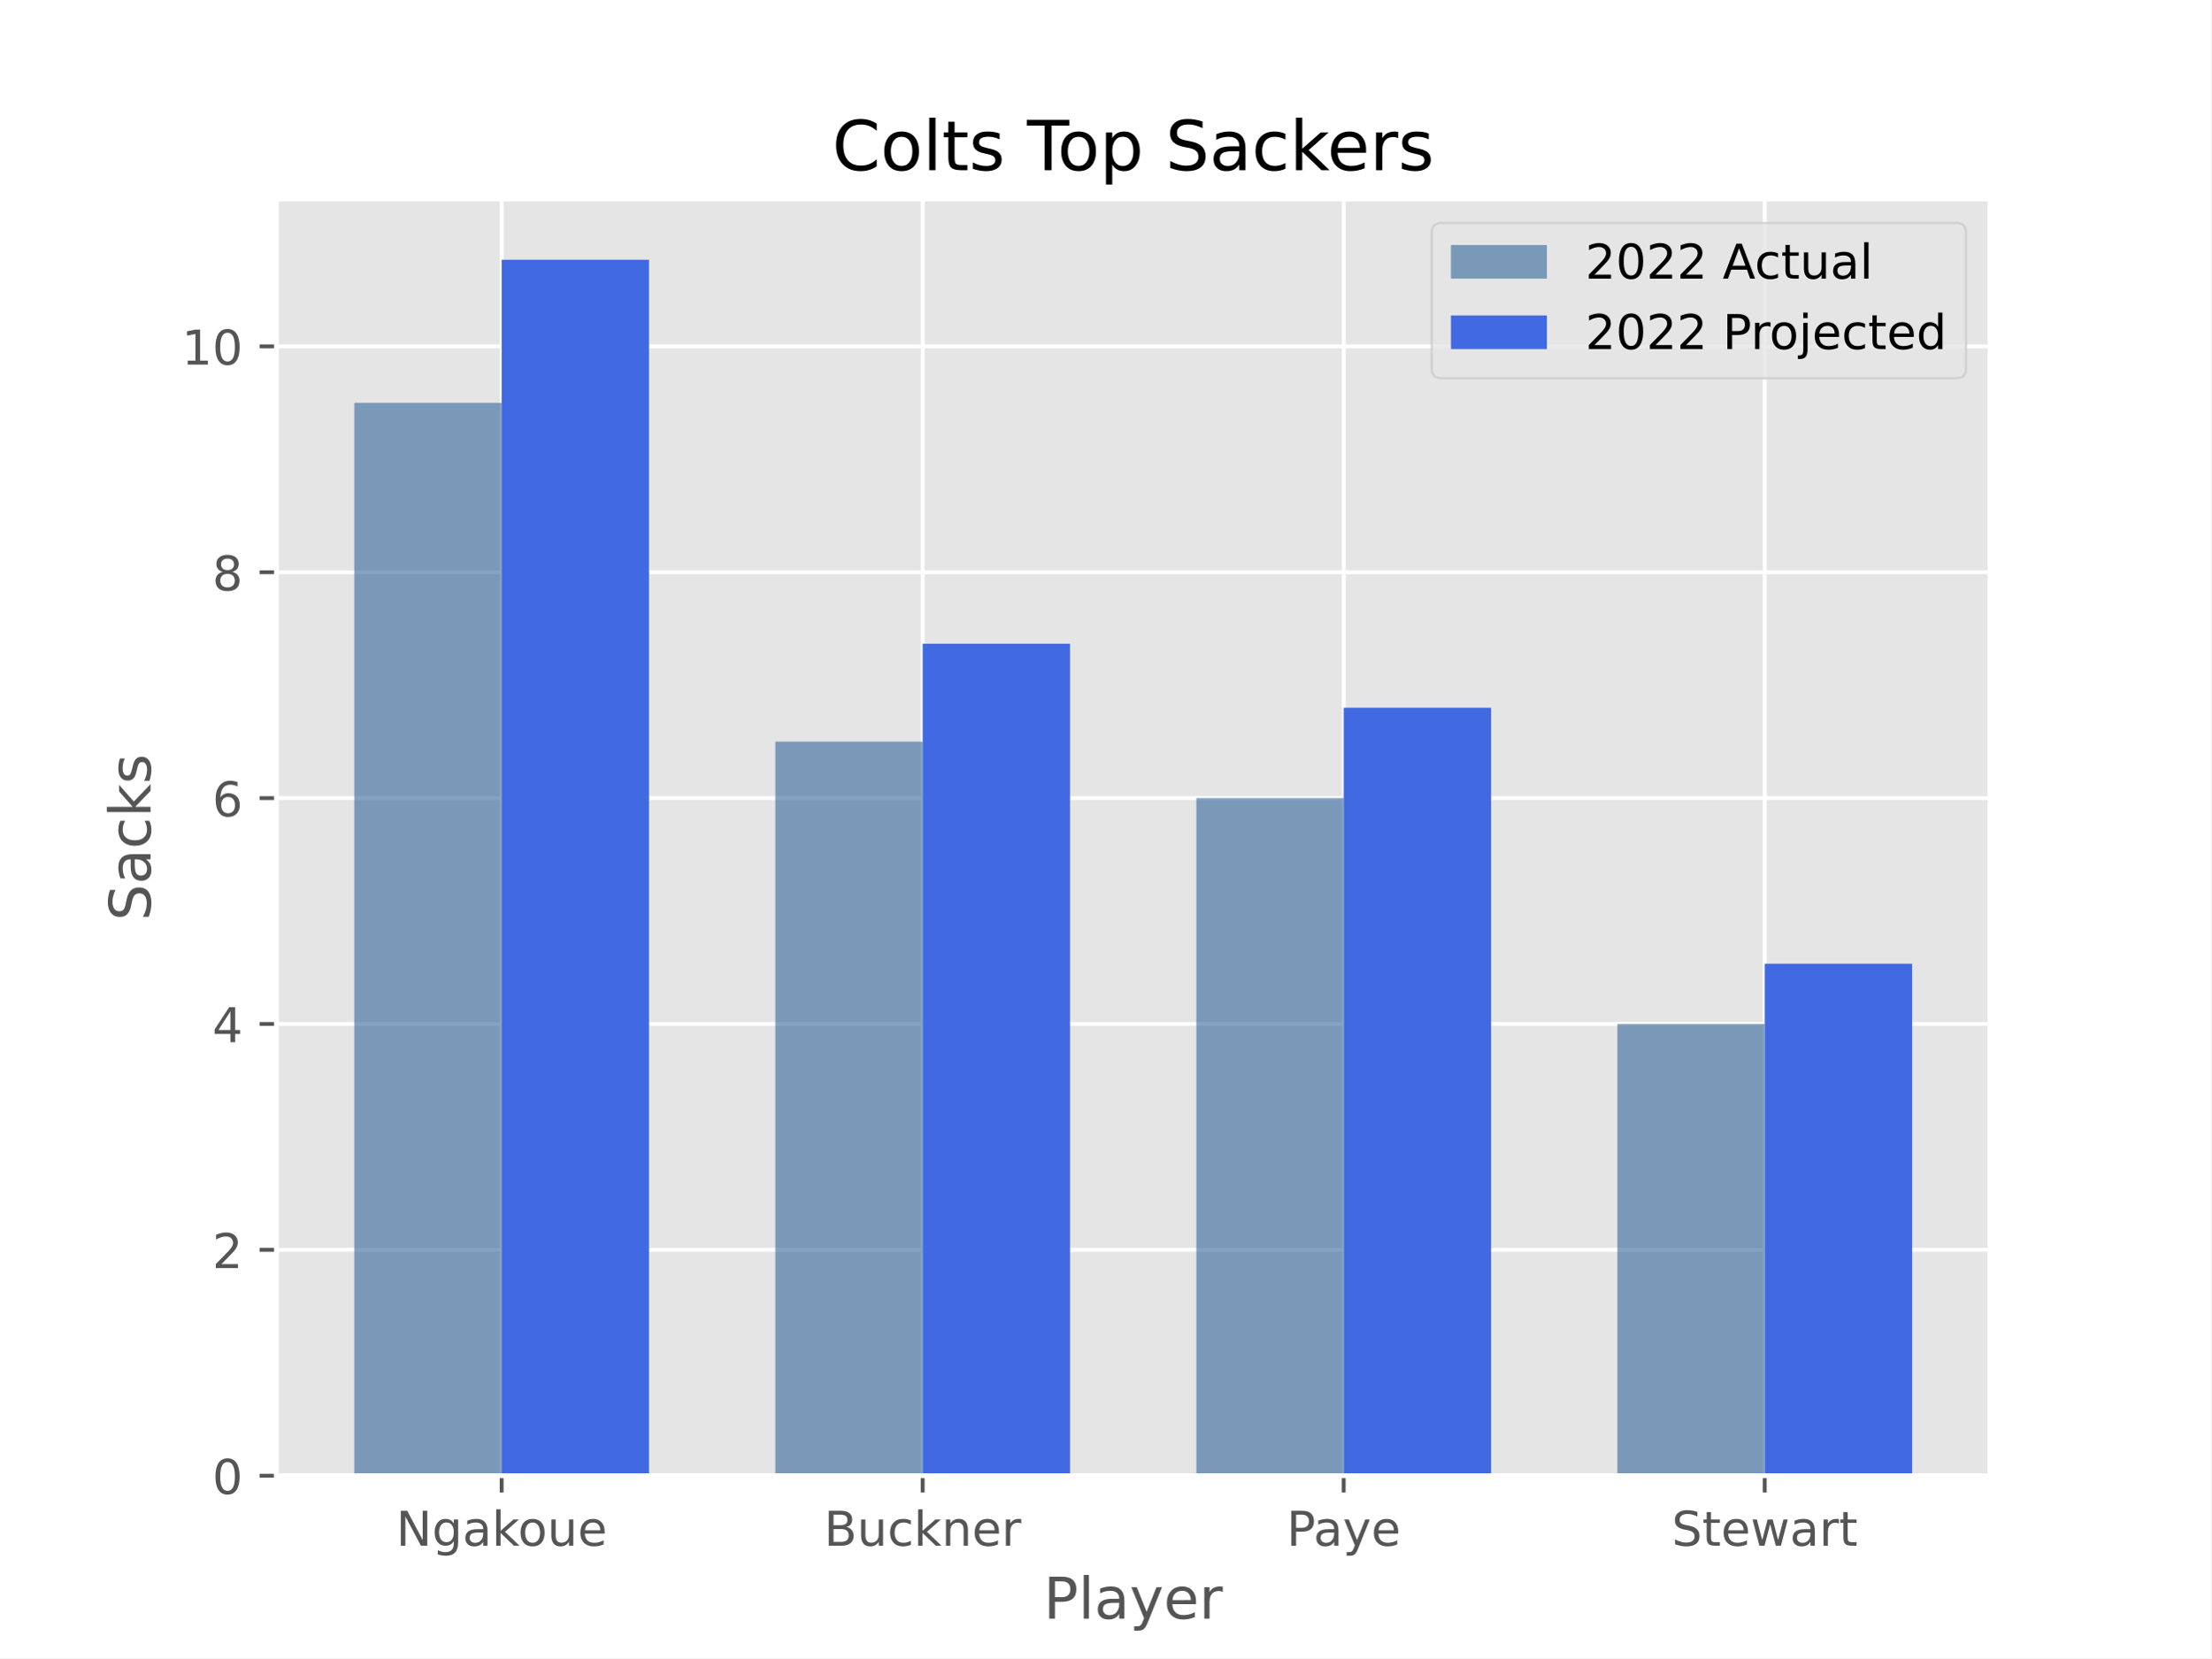
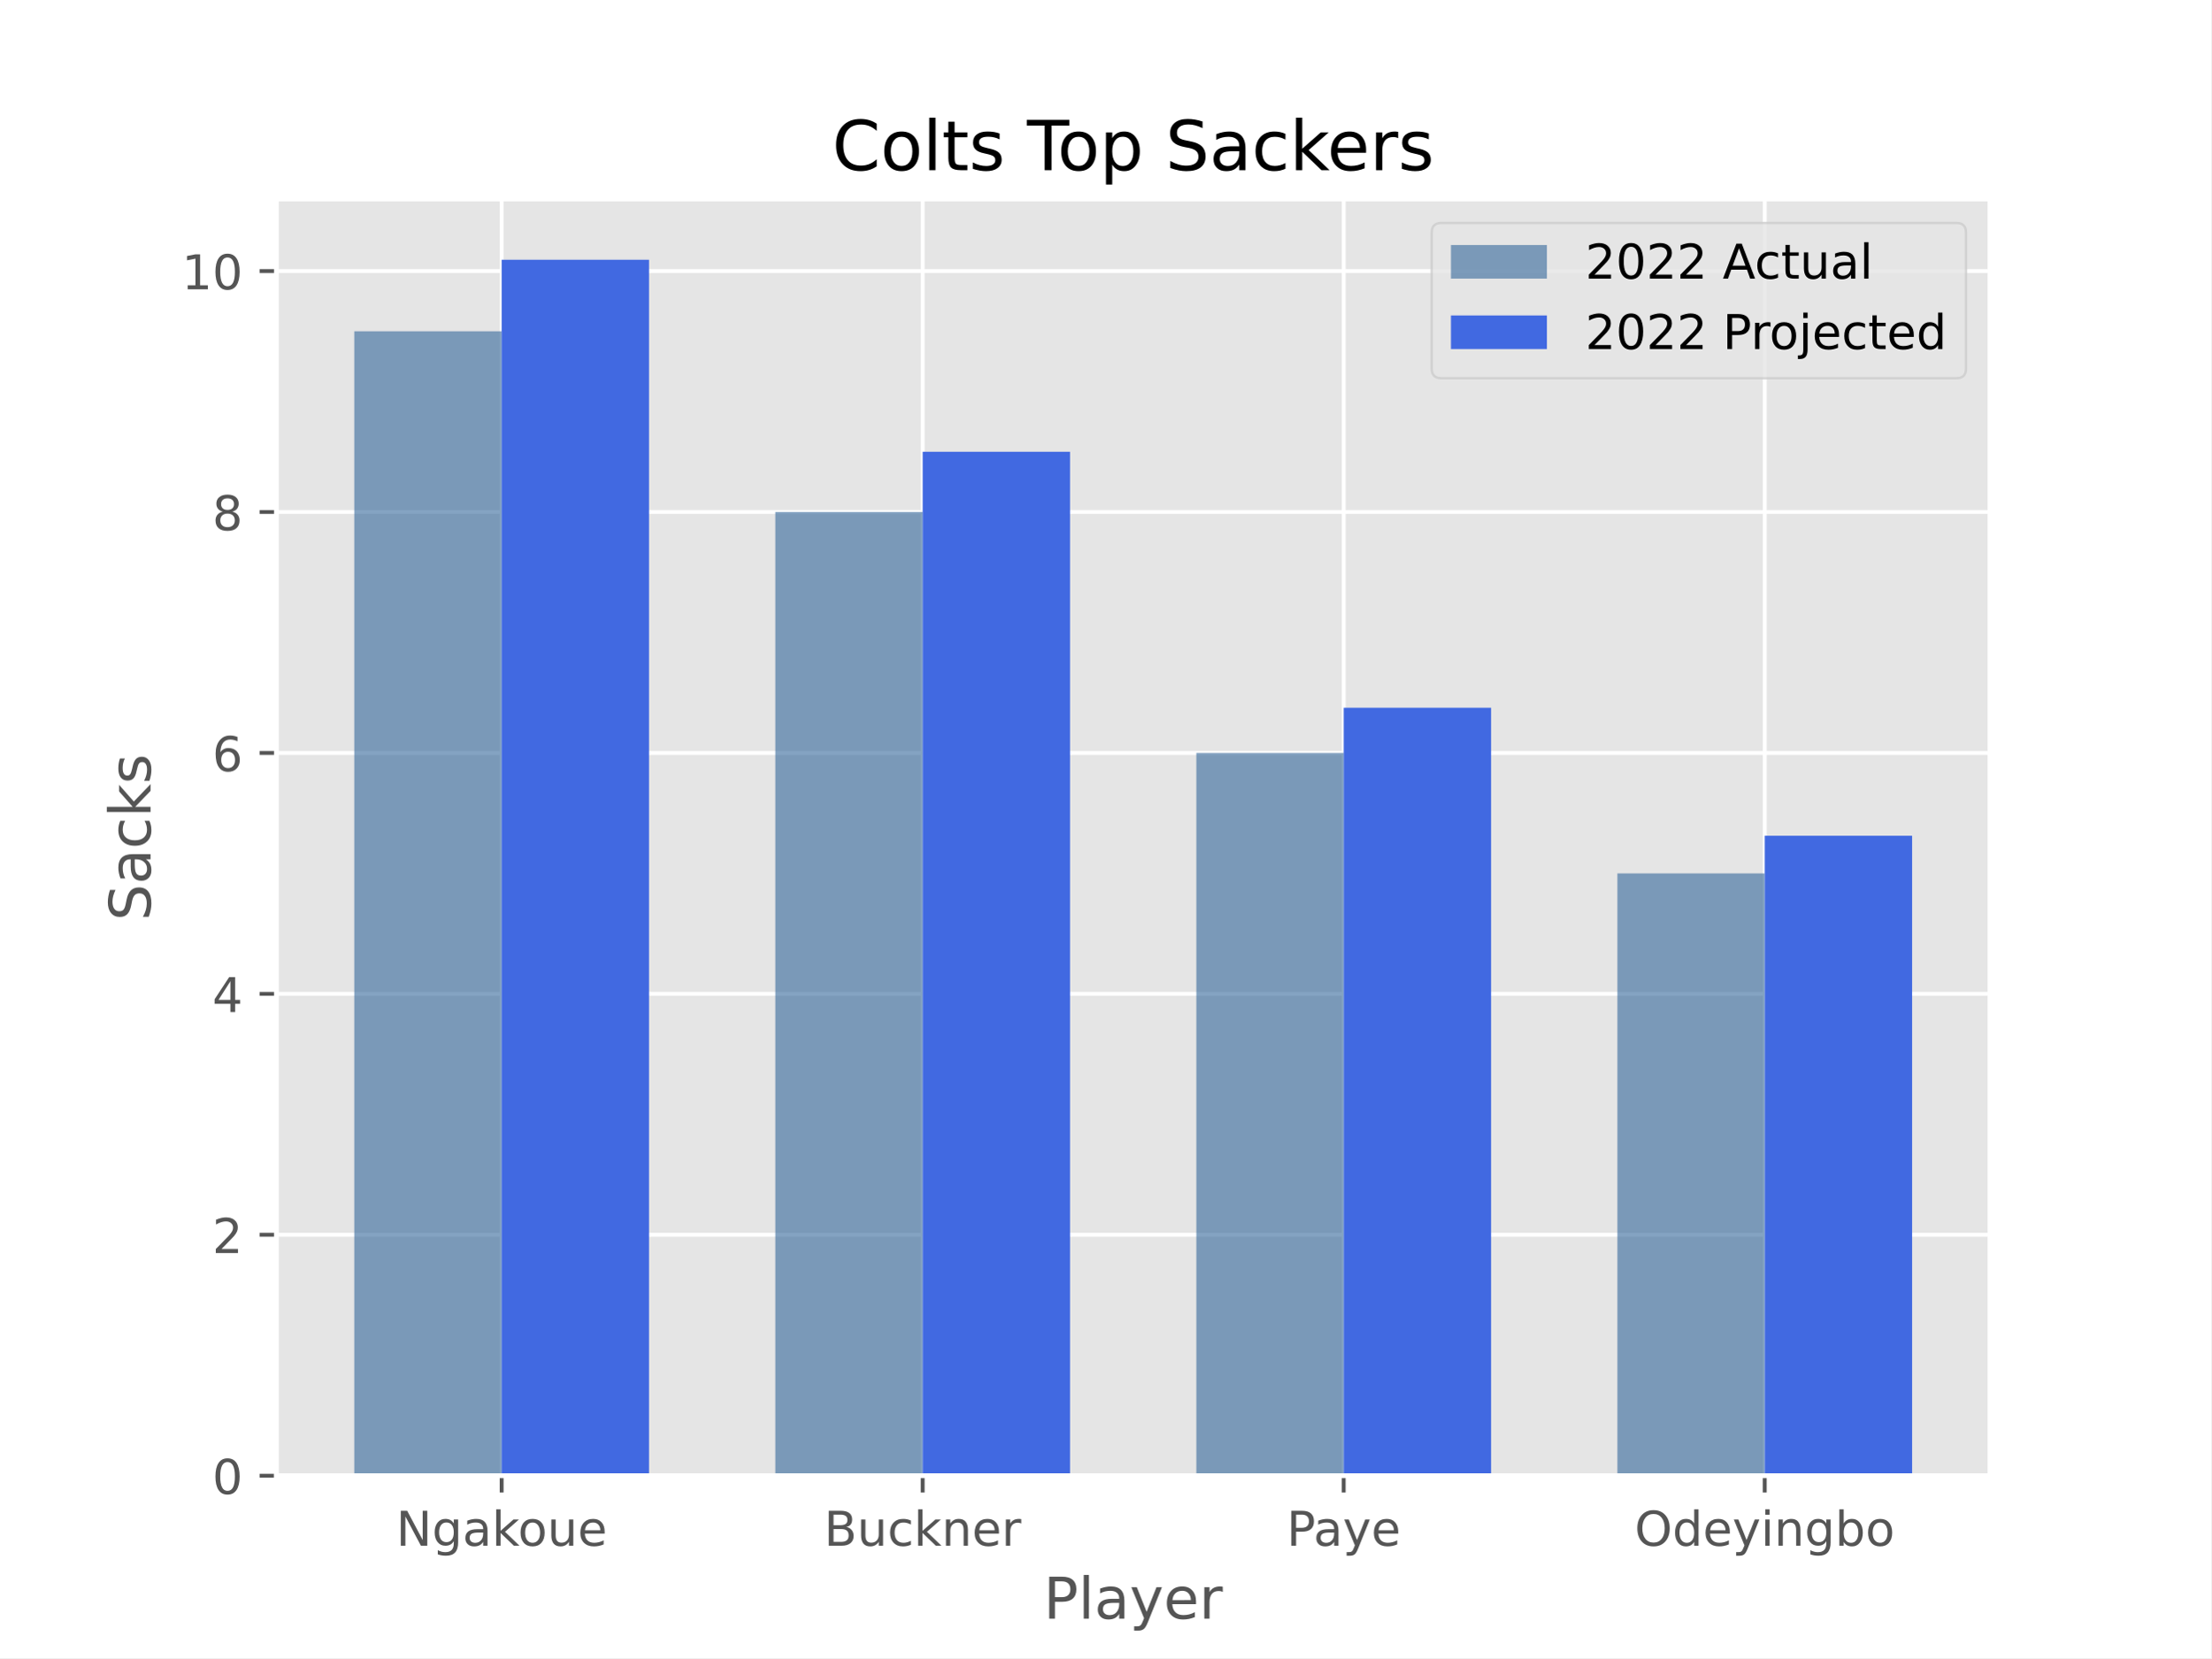
<svg xmlns="http://www.w3.org/2000/svg" xmlns:xlink="http://www.w3.org/1999/xlink" width="460.8pt" height="345.6pt" viewBox="0 0 460.8 345.6" version="1.1">
  <defs>
    <style type="text/css">*{stroke-linejoin: round; stroke-linecap: butt}</style>
  </defs>
  <g id="figure_1">
    <g id="patch_1">
      <path d="M 0 345.6  L 460.8 345.6  L 460.8 0  L 0 0  z " style="fill: #ffffff" />
    </g>
    <g id="axes_1">
      <g id="patch_2">
        <path d="M 57.6 307.584  L 414.72 307.584  L 414.72 41.472  L 57.6 41.472  z " style="fill: #e5e5e5" />
      </g>
      <g id="matplotlib.axis_1">
        <g id="xtick_1">
          <g id="line2d_1">
-             <path d="M 104.543 307.584  L 104.543 41.472  " clip-path="url(#p7281bfd0a5)" style="fill: none; stroke: #ffffff; stroke-width: 0.8; stroke-linecap: square" />
+             <path d="M 104.543 307.584  L 104.543 41.472  " clip-path="url(#p675b603964)" style="fill: none; stroke: #ffffff; stroke-width: 0.8; stroke-linecap: square" />
          </g>
          <g id="line2d_2">
            <defs>
-               <path id="m43ef9f3579" d="M 0 0  L 0 3.5  " style="stroke: #555555; stroke-width: 0.8" />
-             </defs>
-             <g>
-               <use xlink:href="#m43ef9f3579" x="104.543" y="307.584" style="fill: #555555; stroke: #555555; stroke-width: 0.8" />
+               <path id="m01b71a84d1" d="M 0 0  L 0 3.5  " style="stroke: #555555; stroke-width: 0.8" />
+             </defs>
+             <g>
+               <use xlink:href="#m01b71a84d1" x="104.543" y="307.584" style="fill: #555555; stroke: #555555; stroke-width: 0.8" />
            </g>
          </g>
          <g id="text_1">
            <g style="fill: #555555" transform="translate(82.54564 322.1824) scale(0.1 -0.1)">
              <defs>
                <path id="DejaVuSans-4e" d="M 628 4666  L 1478 4666  L 3547 763  L 3547 4666  L 4159 4666  L 4159 0  L 3309 0  L 1241 3903  L 1241 0  L 628 0  L 628 4666  z " transform="scale(0.015625)" />
                <path id="DejaVuSans-67" d="M 2906 1791  Q 2906 2416 2648 2759  Q 2391 3103 1925 3103  Q 1463 3103 1205 2759  Q 947 2416 947 1791  Q 947 1169 1205 825  Q 1463 481 1925 481  Q 2391 481 2648 825  Q 2906 1169 2906 1791  z M 3481 434  Q 3481 -459 3084 -895  Q 2688 -1331 1869 -1331  Q 1566 -1331 1297 -1286  Q 1028 -1241 775 -1147  L 775 -588  Q 1028 -725 1275 -790  Q 1522 -856 1778 -856  Q 2344 -856 2625 -561  Q 2906 -266 2906 331  L 2906 616  Q 2728 306 2450 153  Q 2172 0 1784 0  Q 1141 0 747 490  Q 353 981 353 1791  Q 353 2603 747 3093  Q 1141 3584 1784 3584  Q 2172 3584 2450 3431  Q 2728 3278 2906 2969  L 2906 3500  L 3481 3500  L 3481 434  z " transform="scale(0.015625)" />
                <path id="DejaVuSans-61" d="M 2194 1759  Q 1497 1759 1228 1600  Q 959 1441 959 1056  Q 959 750 1161 570  Q 1363 391 1709 391  Q 2188 391 2477 730  Q 2766 1069 2766 1631  L 2766 1759  L 2194 1759  z M 3341 1997  L 3341 0  L 2766 0  L 2766 531  Q 2569 213 2275 61  Q 1981 -91 1556 -91  Q 1019 -91 701 211  Q 384 513 384 1019  Q 384 1609 779 1909  Q 1175 2209 1959 2209  L 2766 2209  L 2766 2266  Q 2766 2663 2505 2880  Q 2244 3097 1772 3097  Q 1472 3097 1187 3025  Q 903 2953 641 2809  L 641 3341  Q 956 3463 1253 3523  Q 1550 3584 1831 3584  Q 2591 3584 2966 3190  Q 3341 2797 3341 1997  z " transform="scale(0.015625)" />
                <path id="DejaVuSans-6b" d="M 581 4863  L 1159 4863  L 1159 1991  L 2875 3500  L 3609 3500  L 1753 1863  L 3688 0  L 2938 0  L 1159 1709  L 1159 0  L 581 0  L 581 4863  z " transform="scale(0.015625)" />
                <path id="DejaVuSans-6f" d="M 1959 3097  Q 1497 3097 1228 2736  Q 959 2375 959 1747  Q 959 1119 1226 758  Q 1494 397 1959 397  Q 2419 397 2687 759  Q 2956 1122 2956 1747  Q 2956 2369 2687 2733  Q 2419 3097 1959 3097  z M 1959 3584  Q 2709 3584 3137 3096  Q 3566 2609 3566 1747  Q 3566 888 3137 398  Q 2709 -91 1959 -91  Q 1206 -91 779 398  Q 353 888 353 1747  Q 353 2609 779 3096  Q 1206 3584 1959 3584  z " transform="scale(0.015625)" />
                <path id="DejaVuSans-75" d="M 544 1381  L 544 3500  L 1119 3500  L 1119 1403  Q 1119 906 1312 657  Q 1506 409 1894 409  Q 2359 409 2629 706  Q 2900 1003 2900 1516  L 2900 3500  L 3475 3500  L 3475 0  L 2900 0  L 2900 538  Q 2691 219 2414 64  Q 2138 -91 1772 -91  Q 1169 -91 856 284  Q 544 659 544 1381  z M 1991 3584  L 1991 3584  z " transform="scale(0.015625)" />
                <path id="DejaVuSans-65" d="M 3597 1894  L 3597 1613  L 953 1613  Q 991 1019 1311 708  Q 1631 397 2203 397  Q 2534 397 2845 478  Q 3156 559 3463 722  L 3463 178  Q 3153 47 2828 -22  Q 2503 -91 2169 -91  Q 1331 -91 842 396  Q 353 884 353 1716  Q 353 2575 817 3079  Q 1281 3584 2069 3584  Q 2775 3584 3186 3129  Q 3597 2675 3597 1894  z M 3022 2063  Q 3016 2534 2758 2815  Q 2500 3097 2075 3097  Q 1594 3097 1305 2825  Q 1016 2553 972 2059  L 3022 2063  z " transform="scale(0.015625)" />
              </defs>
              <use xlink:href="#DejaVuSans-4e" />
              <use xlink:href="#DejaVuSans-67" x="74.805" />
              <use xlink:href="#DejaVuSans-61" x="138.281" />
              <use xlink:href="#DejaVuSans-6b" x="199.561" />
              <use xlink:href="#DejaVuSans-6f" x="253.846" />
              <use xlink:href="#DejaVuSans-75" x="315.027" />
              <use xlink:href="#DejaVuSans-65" x="378.406" />
            </g>
          </g>
        </g>
        <g id="xtick_2">
          <g id="line2d_3">
-             <path d="M 192.288 307.584  L 192.288 41.472  " clip-path="url(#p7281bfd0a5)" style="fill: none; stroke: #ffffff; stroke-width: 0.8; stroke-linecap: square" />
+             <path d="M 192.288 307.584  L 192.288 41.472  " clip-path="url(#p675b603964)" style="fill: none; stroke: #ffffff; stroke-width: 0.8; stroke-linecap: square" />
          </g>
          <g id="line2d_4">
            <g>
-               <use xlink:href="#m43ef9f3579" x="192.288" y="307.584" style="fill: #555555; stroke: #555555; stroke-width: 0.8" />
+               <use xlink:href="#m01b71a84d1" x="192.288" y="307.584" style="fill: #555555; stroke: #555555; stroke-width: 0.8" />
            </g>
          </g>
          <g id="text_2">
            <g style="fill: #555555" transform="translate(171.7432 322.1824) scale(0.1 -0.1)">
              <defs>
                <path id="DejaVuSans-42" d="M 1259 2228  L 1259 519  L 2272 519  Q 2781 519 3026 730  Q 3272 941 3272 1375  Q 3272 1813 3026 2020  Q 2781 2228 2272 2228  L 1259 2228  z M 1259 4147  L 1259 2741  L 2194 2741  Q 2656 2741 2882 2914  Q 3109 3088 3109 3444  Q 3109 3797 2882 3972  Q 2656 4147 2194 4147  L 1259 4147  z M 628 4666  L 2241 4666  Q 2963 4666 3353 4366  Q 3744 4066 3744 3513  Q 3744 3084 3544 2831  Q 3344 2578 2956 2516  Q 3422 2416 3680 2098  Q 3938 1781 3938 1306  Q 3938 681 3513 340  Q 3088 0 2303 0  L 628 0  L 628 4666  z " transform="scale(0.015625)" />
                <path id="DejaVuSans-63" d="M 3122 3366  L 3122 2828  Q 2878 2963 2633 3030  Q 2388 3097 2138 3097  Q 1578 3097 1268 2742  Q 959 2388 959 1747  Q 959 1106 1268 751  Q 1578 397 2138 397  Q 2388 397 2633 464  Q 2878 531 3122 666  L 3122 134  Q 2881 22 2623 -34  Q 2366 -91 2075 -91  Q 1284 -91 818 406  Q 353 903 353 1747  Q 353 2603 823 3093  Q 1294 3584 2113 3584  Q 2378 3584 2631 3529  Q 2884 3475 3122 3366  z " transform="scale(0.015625)" />
                <path id="DejaVuSans-6e" d="M 3513 2113  L 3513 0  L 2938 0  L 2938 2094  Q 2938 2591 2744 2837  Q 2550 3084 2163 3084  Q 1697 3084 1428 2787  Q 1159 2491 1159 1978  L 1159 0  L 581 0  L 581 3500  L 1159 3500  L 1159 2956  Q 1366 3272 1645 3428  Q 1925 3584 2291 3584  Q 2894 3584 3203 3211  Q 3513 2838 3513 2113  z " transform="scale(0.015625)" />
                <path id="DejaVuSans-72" d="M 2631 2963  Q 2534 3019 2420 3045  Q 2306 3072 2169 3072  Q 1681 3072 1420 2755  Q 1159 2438 1159 1844  L 1159 0  L 581 0  L 581 3500  L 1159 3500  L 1159 2956  Q 1341 3275 1631 3429  Q 1922 3584 2338 3584  Q 2397 3584 2469 3576  Q 2541 3569 2628 3553  L 2631 2963  z " transform="scale(0.015625)" />
              </defs>
              <use xlink:href="#DejaVuSans-42" />
              <use xlink:href="#DejaVuSans-75" x="68.604" />
              <use xlink:href="#DejaVuSans-63" x="131.982" />
              <use xlink:href="#DejaVuSans-6b" x="186.963" />
              <use xlink:href="#DejaVuSans-6e" x="244.873" />
              <use xlink:href="#DejaVuSans-65" x="308.252" />
              <use xlink:href="#DejaVuSans-72" x="369.775" />
            </g>
          </g>
        </g>
        <g id="xtick_3">
          <g id="line2d_5">
-             <path d="M 280.032 307.584  L 280.032 41.472  " clip-path="url(#p7281bfd0a5)" style="fill: none; stroke: #ffffff; stroke-width: 0.8; stroke-linecap: square" />
+             <path d="M 280.032 307.584  L 280.032 41.472  " clip-path="url(#p675b603964)" style="fill: none; stroke: #ffffff; stroke-width: 0.8; stroke-linecap: square" />
          </g>
          <g id="line2d_6">
            <g>
-               <use xlink:href="#m43ef9f3579" x="280.032" y="307.584" style="fill: #555555; stroke: #555555; stroke-width: 0.8" />
+               <use xlink:href="#m01b71a84d1" x="280.032" y="307.584" style="fill: #555555; stroke: #555555; stroke-width: 0.8" />
            </g>
          </g>
          <g id="text_3">
            <g style="fill: #555555" transform="translate(268.1424 322.1824) scale(0.1 -0.1)">
              <defs>
                <path id="DejaVuSans-50" d="M 1259 4147  L 1259 2394  L 2053 2394  Q 2494 2394 2734 2622  Q 2975 2850 2975 3272  Q 2975 3691 2734 3919  Q 2494 4147 2053 4147  L 1259 4147  z M 628 4666  L 2053 4666  Q 2838 4666 3239 4311  Q 3641 3956 3641 3272  Q 3641 2581 3239 2228  Q 2838 1875 2053 1875  L 1259 1875  L 1259 0  L 628 0  L 628 4666  z " transform="scale(0.015625)" />
                <path id="DejaVuSans-79" d="M 2059 -325  Q 1816 -950 1584 -1140  Q 1353 -1331 966 -1331  L 506 -1331  L 506 -850  L 844 -850  Q 1081 -850 1212 -737  Q 1344 -625 1503 -206  L 1606 56  L 191 3500  L 800 3500  L 1894 763  L 2988 3500  L 3597 3500  L 2059 -325  z " transform="scale(0.015625)" />
              </defs>
              <use xlink:href="#DejaVuSans-50" />
              <use xlink:href="#DejaVuSans-61" x="55.803" />
              <use xlink:href="#DejaVuSans-79" x="117.082" />
              <use xlink:href="#DejaVuSans-65" x="176.262" />
            </g>
          </g>
        </g>
        <g id="xtick_4">
          <g id="line2d_7">
-             <path d="M 367.777 307.584  L 367.777 41.472  " clip-path="url(#p7281bfd0a5)" style="fill: none; stroke: #ffffff; stroke-width: 0.8; stroke-linecap: square" />
+             <path d="M 367.777 307.584  L 367.777 41.472  " clip-path="url(#p675b603964)" style="fill: none; stroke: #ffffff; stroke-width: 0.8; stroke-linecap: square" />
          </g>
          <g id="line2d_8">
            <g>
-               <use xlink:href="#m43ef9f3579" x="367.777" y="307.584" style="fill: #555555; stroke: #555555; stroke-width: 0.8" />
+               <use xlink:href="#m01b71a84d1" x="367.777" y="307.584" style="fill: #555555; stroke: #555555; stroke-width: 0.8" />
            </g>
          </g>
          <g id="text_4">
-             <g style="fill: #555555" transform="translate(348.397 322.1824) scale(0.1 -0.1)">
-               <defs>
-                 <path id="DejaVuSans-53" d="M 3425 4513  L 3425 3897  Q 3066 4069 2747 4153  Q 2428 4238 2131 4238  Q 1616 4238 1336 4038  Q 1056 3838 1056 3469  Q 1056 3159 1242 3001  Q 1428 2844 1947 2747  L 2328 2669  Q 3034 2534 3370 2195  Q 3706 1856 3706 1288  Q 3706 609 3251 259  Q 2797 -91 1919 -91  Q 1588 -91 1214 -16  Q 841 59 441 206  L 441 856  Q 825 641 1194 531  Q 1563 422 1919 422  Q 2459 422 2753 634  Q 3047 847 3047 1241  Q 3047 1584 2836 1778  Q 2625 1972 2144 2069  L 1759 2144  Q 1053 2284 737 2584  Q 422 2884 422 3419  Q 422 4038 858 4394  Q 1294 4750 2059 4750  Q 2388 4750 2728 4690  Q 3069 4631 3425 4513  z " transform="scale(0.015625)" />
-                 <path id="DejaVuSans-74" d="M 1172 4494  L 1172 3500  L 2356 3500  L 2356 3053  L 1172 3053  L 1172 1153  Q 1172 725 1289 603  Q 1406 481 1766 481  L 2356 481  L 2356 0  L 1766 0  Q 1100 0 847 248  Q 594 497 594 1153  L 594 3053  L 172 3053  L 172 3500  L 594 3500  L 594 4494  L 1172 4494  z " transform="scale(0.015625)" />
-                 <path id="DejaVuSans-77" d="M 269 3500  L 844 3500  L 1563 769  L 2278 3500  L 2956 3500  L 3675 769  L 4391 3500  L 4966 3500  L 4050 0  L 3372 0  L 2619 2869  L 1863 0  L 1184 0  L 269 3500  z " transform="scale(0.015625)" />
-               </defs>
-               <use xlink:href="#DejaVuSans-53" />
-               <use xlink:href="#DejaVuSans-74" x="63.477" />
-               <use xlink:href="#DejaVuSans-65" x="102.686" />
-               <use xlink:href="#DejaVuSans-77" x="164.209" />
-               <use xlink:href="#DejaVuSans-61" x="245.996" />
-               <use xlink:href="#DejaVuSans-72" x="307.275" />
-               <use xlink:href="#DejaVuSans-74" x="348.389" />
+             <g style="fill: #555555" transform="translate(340.665 322.1824) scale(0.1 -0.1)">
+               <defs>
+                 <path id="DejaVuSans-4f" d="M 2522 4238  Q 1834 4238 1429 3725  Q 1025 3213 1025 2328  Q 1025 1447 1429 934  Q 1834 422 2522 422  Q 3209 422 3611 934  Q 4013 1447 4013 2328  Q 4013 3213 3611 3725  Q 3209 4238 2522 4238  z M 2522 4750  Q 3503 4750 4090 4092  Q 4678 3434 4678 2328  Q 4678 1225 4090 567  Q 3503 -91 2522 -91  Q 1538 -91 948 565  Q 359 1222 359 2328  Q 359 3434 948 4092  Q 1538 4750 2522 4750  z " transform="scale(0.015625)" />
+                 <path id="DejaVuSans-64" d="M 2906 2969  L 2906 4863  L 3481 4863  L 3481 0  L 2906 0  L 2906 525  Q 2725 213 2448 61  Q 2172 -91 1784 -91  Q 1150 -91 751 415  Q 353 922 353 1747  Q 353 2572 751 3078  Q 1150 3584 1784 3584  Q 2172 3584 2448 3432  Q 2725 3281 2906 2969  z M 947 1747  Q 947 1113 1208 752  Q 1469 391 1925 391  Q 2381 391 2643 752  Q 2906 1113 2906 1747  Q 2906 2381 2643 2742  Q 2381 3103 1925 3103  Q 1469 3103 1208 2742  Q 947 2381 947 1747  z " transform="scale(0.015625)" />
+                 <path id="DejaVuSans-69" d="M 603 3500  L 1178 3500  L 1178 0  L 603 0  L 603 3500  z M 603 4863  L 1178 4863  L 1178 4134  L 603 4134  L 603 4863  z " transform="scale(0.015625)" />
+                 <path id="DejaVuSans-62" d="M 3116 1747  Q 3116 2381 2855 2742  Q 2594 3103 2138 3103  Q 1681 3103 1420 2742  Q 1159 2381 1159 1747  Q 1159 1113 1420 752  Q 1681 391 2138 391  Q 2594 391 2855 752  Q 3116 1113 3116 1747  z M 1159 2969  Q 1341 3281 1617 3432  Q 1894 3584 2278 3584  Q 2916 3584 3314 3078  Q 3713 2572 3713 1747  Q 3713 922 3314 415  Q 2916 -91 2278 -91  Q 1894 -91 1617 61  Q 1341 213 1159 525  L 1159 0  L 581 0  L 581 4863  L 1159 4863  L 1159 2969  z " transform="scale(0.015625)" />
+               </defs>
+               <use xlink:href="#DejaVuSans-4f" />
+               <use xlink:href="#DejaVuSans-64" x="78.711" />
+               <use xlink:href="#DejaVuSans-65" x="142.188" />
+               <use xlink:href="#DejaVuSans-79" x="203.711" />
+               <use xlink:href="#DejaVuSans-69" x="262.891" />
+               <use xlink:href="#DejaVuSans-6e" x="290.674" />
+               <use xlink:href="#DejaVuSans-67" x="354.053" />
+               <use xlink:href="#DejaVuSans-62" x="417.529" />
+               <use xlink:href="#DejaVuSans-6f" x="481.006" />
            </g>
          </g>
        </g>
        <g id="text_5">
          <g style="fill: #555555" transform="translate(217.4888 337.3802) scale(0.12 -0.12)">
            <defs>
              <path id="DejaVuSans-6c" d="M 603 4863  L 1178 4863  L 1178 0  L 603 0  L 603 4863  z " transform="scale(0.015625)" />
            </defs>
            <use xlink:href="#DejaVuSans-50" />
            <use xlink:href="#DejaVuSans-6c" x="60.303" />
            <use xlink:href="#DejaVuSans-61" x="88.086" />
            <use xlink:href="#DejaVuSans-79" x="149.365" />
            <use xlink:href="#DejaVuSans-65" x="208.545" />
            <use xlink:href="#DejaVuSans-72" x="270.068" />
          </g>
        </g>
      </g>
      <g id="matplotlib.axis_2">
        <g id="ytick_1">
          <g id="line2d_9">
-             <path d="M 57.6 307.584  L 414.72 307.584  " clip-path="url(#p7281bfd0a5)" style="fill: none; stroke: #ffffff; stroke-width: 0.8; stroke-linecap: square" />
+             <path d="M 57.6 307.584  L 414.72 307.584  " clip-path="url(#p675b603964)" style="fill: none; stroke: #ffffff; stroke-width: 0.8; stroke-linecap: square" />
          </g>
          <g id="line2d_10">
            <defs>
-               <path id="m8200a061d7" d="M 0 0  L -3.5 0  " style="stroke: #555555; stroke-width: 0.8" />
-             </defs>
-             <g>
-               <use xlink:href="#m8200a061d7" x="57.6" y="307.584" style="fill: #555555; stroke: #555555; stroke-width: 0.8" />
+               <path id="m3f540f0730" d="M 0 0  L -3.5 0  " style="stroke: #555555; stroke-width: 0.8" />
+             </defs>
+             <g>
+               <use xlink:href="#m3f540f0730" x="57.6" y="307.584" style="fill: #555555; stroke: #555555; stroke-width: 0.8" />
            </g>
          </g>
          <g id="text_6">
            <g style="fill: #555555" transform="translate(44.2375 311.3832) scale(0.1 -0.1)">
              <defs>
                <path id="DejaVuSans-30" d="M 2034 4250  Q 1547 4250 1301 3770  Q 1056 3291 1056 2328  Q 1056 1369 1301 889  Q 1547 409 2034 409  Q 2525 409 2770 889  Q 3016 1369 3016 2328  Q 3016 3291 2770 3770  Q 2525 4250 2034 4250  z M 2034 4750  Q 2819 4750 3233 4129  Q 3647 3509 3647 2328  Q 3647 1150 3233 529  Q 2819 -91 2034 -91  Q 1250 -91 836 529  Q 422 1150 422 2328  Q 422 3509 836 4129  Q 1250 4750 2034 4750  z " transform="scale(0.015625)" />
              </defs>
              <use xlink:href="#DejaVuSans-30" />
            </g>
          </g>
        </g>
        <g id="ytick_2">
          <g id="line2d_11">
-             <path d="M 57.6 260.505  L 414.72 260.505  " clip-path="url(#p7281bfd0a5)" style="fill: none; stroke: #ffffff; stroke-width: 0.8; stroke-linecap: square" />
+             <path d="M 57.6 257.367  L 414.72 257.367  " clip-path="url(#p675b603964)" style="fill: none; stroke: #ffffff; stroke-width: 0.8; stroke-linecap: square" />
          </g>
          <g id="line2d_12">
            <g>
-               <use xlink:href="#m8200a061d7" x="57.6" y="260.505" style="fill: #555555; stroke: #555555; stroke-width: 0.8" />
+               <use xlink:href="#m3f540f0730" x="57.6" y="257.367" style="fill: #555555; stroke: #555555; stroke-width: 0.8" />
            </g>
          </g>
          <g id="text_7">
-             <g style="fill: #555555" transform="translate(44.2375 264.3046) scale(0.1 -0.1)">
+             <g style="fill: #555555" transform="translate(44.2375 261.166) scale(0.1 -0.1)">
              <defs>
                <path id="DejaVuSans-32" d="M 1228 531  L 3431 531  L 3431 0  L 469 0  L 469 531  Q 828 903 1448 1529  Q 2069 2156 2228 2338  Q 2531 2678 2651 2914  Q 2772 3150 2772 3378  Q 2772 3750 2511 3984  Q 2250 4219 1831 4219  Q 1534 4219 1204 4116  Q 875 4013 500 3803  L 500 4441  Q 881 4594 1212 4672  Q 1544 4750 1819 4750  Q 2544 4750 2975 4387  Q 3406 4025 3406 3419  Q 3406 3131 3298 2873  Q 3191 2616 2906 2266  Q 2828 2175 2409 1742  Q 1991 1309 1228 531  z " transform="scale(0.015625)" />
              </defs>
              <use xlink:href="#DejaVuSans-32" />
            </g>
          </g>
        </g>
        <g id="ytick_3">
          <g id="line2d_13">
-             <path d="M 57.6 213.427  L 414.72 213.427  " clip-path="url(#p7281bfd0a5)" style="fill: none; stroke: #ffffff; stroke-width: 0.8; stroke-linecap: square" />
+             <path d="M 57.6 207.15  L 414.72 207.15  " clip-path="url(#p675b603964)" style="fill: none; stroke: #ffffff; stroke-width: 0.8; stroke-linecap: square" />
          </g>
          <g id="line2d_14">
            <g>
-               <use xlink:href="#m8200a061d7" x="57.6" y="213.427" style="fill: #555555; stroke: #555555; stroke-width: 0.8" />
+               <use xlink:href="#m3f540f0730" x="57.6" y="207.15" style="fill: #555555; stroke: #555555; stroke-width: 0.8" />
            </g>
          </g>
          <g id="text_8">
-             <g style="fill: #555555" transform="translate(44.2375 217.2259) scale(0.1 -0.1)">
+             <g style="fill: #555555" transform="translate(44.2375 210.9488) scale(0.1 -0.1)">
              <defs>
                <path id="DejaVuSans-34" d="M 2419 4116  L 825 1625  L 2419 1625  L 2419 4116  z M 2253 4666  L 3047 4666  L 3047 1625  L 3713 1625  L 3713 1100  L 3047 1100  L 3047 0  L 2419 0  L 2419 1100  L 313 1100  L 313 1709  L 2253 4666  z " transform="scale(0.015625)" />
              </defs>
              <use xlink:href="#DejaVuSans-34" />
            </g>
          </g>
        </g>
        <g id="ytick_4">
          <g id="line2d_15">
-             <path d="M 57.6 166.348  L 414.72 166.348  " clip-path="url(#p7281bfd0a5)" style="fill: none; stroke: #ffffff; stroke-width: 0.8; stroke-linecap: square" />
+             <path d="M 57.6 156.932  L 414.72 156.932  " clip-path="url(#p675b603964)" style="fill: none; stroke: #ffffff; stroke-width: 0.8; stroke-linecap: square" />
          </g>
          <g id="line2d_16">
            <g>
-               <use xlink:href="#m8200a061d7" x="57.6" y="166.348" style="fill: #555555; stroke: #555555; stroke-width: 0.8" />
+               <use xlink:href="#m3f540f0730" x="57.6" y="156.932" style="fill: #555555; stroke: #555555; stroke-width: 0.8" />
            </g>
          </g>
          <g id="text_9">
-             <g style="fill: #555555" transform="translate(44.2375 170.1473) scale(0.1 -0.1)">
+             <g style="fill: #555555" transform="translate(44.2375 160.7316) scale(0.1 -0.1)">
              <defs>
                <path id="DejaVuSans-36" d="M 2113 2584  Q 1688 2584 1439 2293  Q 1191 2003 1191 1497  Q 1191 994 1439 701  Q 1688 409 2113 409  Q 2538 409 2786 701  Q 3034 994 3034 1497  Q 3034 2003 2786 2293  Q 2538 2584 2113 2584  z M 3366 4563  L 3366 3988  Q 3128 4100 2886 4159  Q 2644 4219 2406 4219  Q 1781 4219 1451 3797  Q 1122 3375 1075 2522  Q 1259 2794 1537 2939  Q 1816 3084 2150 3084  Q 2853 3084 3261 2657  Q 3669 2231 3669 1497  Q 3669 778 3244 343  Q 2819 -91 2113 -91  Q 1303 -91 875 529  Q 447 1150 447 2328  Q 447 3434 972 4092  Q 1497 4750 2381 4750  Q 2619 4750 2861 4703  Q 3103 4656 3366 4563  z " transform="scale(0.015625)" />
              </defs>
              <use xlink:href="#DejaVuSans-36" />
            </g>
          </g>
        </g>
        <g id="ytick_5">
          <g id="line2d_17">
-             <path d="M 57.6 119.269  L 414.72 119.269  " clip-path="url(#p7281bfd0a5)" style="fill: none; stroke: #ffffff; stroke-width: 0.8; stroke-linecap: square" />
+             <path d="M 57.6 106.715  L 414.72 106.715  " clip-path="url(#p675b603964)" style="fill: none; stroke: #ffffff; stroke-width: 0.8; stroke-linecap: square" />
          </g>
          <g id="line2d_18">
            <g>
-               <use xlink:href="#m8200a061d7" x="57.6" y="119.269" style="fill: #555555; stroke: #555555; stroke-width: 0.8" />
+               <use xlink:href="#m3f540f0730" x="57.6" y="106.715" style="fill: #555555; stroke: #555555; stroke-width: 0.8" />
            </g>
          </g>
          <g id="text_10">
-             <g style="fill: #555555" transform="translate(44.2375 123.0687) scale(0.1 -0.1)">
+             <g style="fill: #555555" transform="translate(44.2375 110.5144) scale(0.1 -0.1)">
              <defs>
                <path id="DejaVuSans-38" d="M 2034 2216  Q 1584 2216 1326 1975  Q 1069 1734 1069 1313  Q 1069 891 1326 650  Q 1584 409 2034 409  Q 2484 409 2743 651  Q 3003 894 3003 1313  Q 3003 1734 2745 1975  Q 2488 2216 2034 2216  z M 1403 2484  Q 997 2584 770 2862  Q 544 3141 544 3541  Q 544 4100 942 4425  Q 1341 4750 2034 4750  Q 2731 4750 3128 4425  Q 3525 4100 3525 3541  Q 3525 3141 3298 2862  Q 3072 2584 2669 2484  Q 3125 2378 3379 2068  Q 3634 1759 3634 1313  Q 3634 634 3220 271  Q 2806 -91 2034 -91  Q 1263 -91 848 271  Q 434 634 434 1313  Q 434 1759 690 2068  Q 947 2378 1403 2484  z M 1172 3481  Q 1172 3119 1398 2916  Q 1625 2713 2034 2713  Q 2441 2713 2670 2916  Q 2900 3119 2900 3481  Q 2900 3844 2670 4047  Q 2441 4250 2034 4250  Q 1625 4250 1398 4047  Q 1172 3844 1172 3481  z " transform="scale(0.015625)" />
              </defs>
              <use xlink:href="#DejaVuSans-38" />
            </g>
          </g>
        </g>
        <g id="ytick_6">
          <g id="line2d_19">
-             <path d="M 57.6 72.191  L 414.72 72.191  " clip-path="url(#p7281bfd0a5)" style="fill: none; stroke: #ffffff; stroke-width: 0.8; stroke-linecap: square" />
+             <path d="M 57.6 56.498  L 414.72 56.498  " clip-path="url(#p675b603964)" style="fill: none; stroke: #ffffff; stroke-width: 0.8; stroke-linecap: square" />
          </g>
          <g id="line2d_20">
            <g>
-               <use xlink:href="#m8200a061d7" x="57.6" y="72.191" style="fill: #555555; stroke: #555555; stroke-width: 0.8" />
+               <use xlink:href="#m3f540f0730" x="57.6" y="56.498" style="fill: #555555; stroke: #555555; stroke-width: 0.8" />
            </g>
          </g>
          <g id="text_11">
-             <g style="fill: #555555" transform="translate(37.875 75.99003) scale(0.1 -0.1)">
+             <g style="fill: #555555" transform="translate(37.875 60.29715) scale(0.1 -0.1)">
              <defs>
                <path id="DejaVuSans-31" d="M 794 531  L 1825 531  L 1825 4091  L 703 3866  L 703 4441  L 1819 4666  L 2450 4666  L 2450 531  L 3481 531  L 3481 0  L 794 0  L 794 531  z " transform="scale(0.015625)" />
              </defs>
              <use xlink:href="#DejaVuSans-31" />
              <use xlink:href="#DejaVuSans-30" x="63.623" />
            </g>
          </g>
        </g>
        <g id="text_12">
          <g style="fill: #555555" transform="translate(31.37937 191.913) rotate(-90) scale(0.12 -0.12)">
            <defs>
+               <path id="DejaVuSans-53" d="M 3425 4513  L 3425 3897  Q 3066 4069 2747 4153  Q 2428 4238 2131 4238  Q 1616 4238 1336 4038  Q 1056 3838 1056 3469  Q 1056 3159 1242 3001  Q 1428 2844 1947 2747  L 2328 2669  Q 3034 2534 3370 2195  Q 3706 1856 3706 1288  Q 3706 609 3251 259  Q 2797 -91 1919 -91  Q 1588 -91 1214 -16  Q 841 59 441 206  L 441 856  Q 825 641 1194 531  Q 1563 422 1919 422  Q 2459 422 2753 634  Q 3047 847 3047 1241  Q 3047 1584 2836 1778  Q 2625 1972 2144 2069  L 1759 2144  Q 1053 2284 737 2584  Q 422 2884 422 3419  Q 422 4038 858 4394  Q 1294 4750 2059 4750  Q 2388 4750 2728 4690  Q 3069 4631 3425 4513  z " transform="scale(0.015625)" />
              <path id="DejaVuSans-73" d="M 2834 3397  L 2834 2853  Q 2591 2978 2328 3040  Q 2066 3103 1784 3103  Q 1356 3103 1142 2972  Q 928 2841 928 2578  Q 928 2378 1081 2264  Q 1234 2150 1697 2047  L 1894 2003  Q 2506 1872 2764 1633  Q 3022 1394 3022 966  Q 3022 478 2636 193  Q 2250 -91 1575 -91  Q 1294 -91 989 -36  Q 684 19 347 128  L 347 722  Q 666 556 975 473  Q 1284 391 1588 391  Q 1994 391 2212 530  Q 2431 669 2431 922  Q 2431 1156 2273 1281  Q 2116 1406 1581 1522  L 1381 1569  Q 847 1681 609 1914  Q 372 2147 372 2553  Q 372 3047 722 3315  Q 1072 3584 1716 3584  Q 2034 3584 2315 3537  Q 2597 3491 2834 3397  z " transform="scale(0.015625)" />
            </defs>
            <use xlink:href="#DejaVuSans-53" />
            <use xlink:href="#DejaVuSans-61" x="63.477" />
            <use xlink:href="#DejaVuSans-63" x="124.756" />
            <use xlink:href="#DejaVuSans-6b" x="179.736" />
            <use xlink:href="#DejaVuSans-73" x="237.646" />
          </g>
        </g>
      </g>
      <g id="patch_3">
-         <path d="M 73.833 307.584  L 104.543 307.584  L 104.543 83.96  L 73.833 83.96  z " clip-path="url(#p7281bfd0a5)" style="fill: #336699; fill-opacity: 0.6" />
+         <path d="M 73.833 307.584  L 104.543 307.584  L 104.543 69.052  L 73.833 69.052  z " clip-path="url(#p675b603964)" style="fill: #336699; fill-opacity: 0.6" />
      </g>
      <g id="patch_4">
-         <path d="M 161.577 307.584  L 192.288 307.584  L 192.288 154.578  L 161.577 154.578  z " clip-path="url(#p7281bfd0a5)" style="fill: #336699; fill-opacity: 0.6" />
+         <path d="M 161.577 307.584  L 192.288 307.584  L 192.288 106.715  L 161.577 106.715  z " clip-path="url(#p675b603964)" style="fill: #336699; fill-opacity: 0.6" />
      </g>
      <g id="patch_5">
-         <path d="M 249.322 307.584  L 280.032 307.584  L 280.032 166.348  L 249.322 166.348  z " clip-path="url(#p7281bfd0a5)" style="fill: #336699; fill-opacity: 0.6" />
+         <path d="M 249.322 307.584  L 280.032 307.584  L 280.032 156.932  L 249.322 156.932  z " clip-path="url(#p675b603964)" style="fill: #336699; fill-opacity: 0.6" />
      </g>
      <g id="patch_6">
-         <path d="M 337.066 307.584  L 367.777 307.584  L 367.777 213.427  L 337.066 213.427  z " clip-path="url(#p7281bfd0a5)" style="fill: #336699; fill-opacity: 0.6" />
+         <path d="M 337.066 307.584  L 367.777 307.584  L 367.777 182.041  L 337.066 182.041  z " clip-path="url(#p675b603964)" style="fill: #336699; fill-opacity: 0.6" />
      </g>
      <g id="patch_7">
-         <path d="M 104.543 307.584  L 135.254 307.584  L 135.254 54.144  L 104.543 54.144  z " clip-path="url(#p7281bfd0a5)" style="fill: #4169e1" />
+         <path d="M 104.543 307.584  L 135.254 307.584  L 135.254 54.144  L 104.543 54.144  z " clip-path="url(#p675b603964)" style="fill: #4169e1" />
      </g>
      <g id="patch_8">
-         <path d="M 192.288 307.584  L 222.998 307.584  L 222.998 134.178  L 192.288 134.178  z " clip-path="url(#p7281bfd0a5)" style="fill: #4169e1" />
+         <path d="M 192.288 307.584  L 222.998 307.584  L 222.998 94.161  L 192.288 94.161  z " clip-path="url(#p675b603964)" style="fill: #4169e1" />
      </g>
      <g id="patch_9">
-         <path d="M 280.032 307.584  L 310.743 307.584  L 310.743 147.517  L 280.032 147.517  z " clip-path="url(#p7281bfd0a5)" style="fill: #4169e1" />
+         <path d="M 280.032 307.584  L 310.743 307.584  L 310.743 147.517  L 280.032 147.517  z " clip-path="url(#p675b603964)" style="fill: #4169e1" />
      </g>
      <g id="patch_10">
-         <path d="M 367.777 307.584  L 398.487 307.584  L 398.487 200.872  L 367.777 200.872  z " clip-path="url(#p7281bfd0a5)" style="fill: #4169e1" />
+         <path d="M 367.777 307.584  L 398.487 307.584  L 398.487 174.195  L 367.777 174.195  z " clip-path="url(#p675b603964)" style="fill: #4169e1" />
      </g>
      <g id="patch_11">
        <path d="M 57.6 307.584  L 57.6 41.472  " style="fill: none; stroke: #ffffff; stroke-linejoin: miter; stroke-linecap: square" />
      </g>
      <g id="patch_12">
        <path d="M 414.72 307.584  L 414.72 41.472  " style="fill: none; stroke: #ffffff; stroke-linejoin: miter; stroke-linecap: square" />
      </g>
      <g id="patch_13">
        <path d="M 57.6 307.584  L 414.72 307.584  " style="fill: none; stroke: #ffffff; stroke-linejoin: miter; stroke-linecap: square" />
      </g>
      <g id="patch_14">
        <path d="M 57.6 41.472  L 414.72 41.472  " style="fill: none; stroke: #ffffff; stroke-linejoin: miter; stroke-linecap: square" />
      </g>
      <g id="text_13">
        <g transform="translate(173.4356 35.472) scale(0.144 -0.144)">
          <defs>
            <path id="DejaVuSans-43" d="M 4122 4306  L 4122 3641  Q 3803 3938 3442 4084  Q 3081 4231 2675 4231  Q 1875 4231 1450 3742  Q 1025 3253 1025 2328  Q 1025 1406 1450 917  Q 1875 428 2675 428  Q 3081 428 3442 575  Q 3803 722 4122 1019  L 4122 359  Q 3791 134 3420 21  Q 3050 -91 2638 -91  Q 1578 -91 968 557  Q 359 1206 359 2328  Q 359 3453 968 4101  Q 1578 4750 2638 4750  Q 3056 4750 3426 4639  Q 3797 4528 4122 4306  z " transform="scale(0.015625)" />
+             <path id="DejaVuSans-74" d="M 1172 4494  L 1172 3500  L 2356 3500  L 2356 3053  L 1172 3053  L 1172 1153  Q 1172 725 1289 603  Q 1406 481 1766 481  L 2356 481  L 2356 0  L 1766 0  Q 1100 0 847 248  Q 594 497 594 1153  L 594 3053  L 172 3053  L 172 3500  L 594 3500  L 594 4494  L 1172 4494  z " transform="scale(0.015625)" />
            <path id="DejaVuSans-20" transform="scale(0.015625)" />
            <path id="DejaVuSans-54" d="M -19 4666  L 3928 4666  L 3928 4134  L 2272 4134  L 2272 0  L 1638 0  L 1638 4134  L -19 4134  L -19 4666  z " transform="scale(0.015625)" />
            <path id="DejaVuSans-70" d="M 1159 525  L 1159 -1331  L 581 -1331  L 581 3500  L 1159 3500  L 1159 2969  Q 1341 3281 1617 3432  Q 1894 3584 2278 3584  Q 2916 3584 3314 3078  Q 3713 2572 3713 1747  Q 3713 922 3314 415  Q 2916 -91 2278 -91  Q 1894 -91 1617 61  Q 1341 213 1159 525  z M 3116 1747  Q 3116 2381 2855 2742  Q 2594 3103 2138 3103  Q 1681 3103 1420 2742  Q 1159 2381 1159 1747  Q 1159 1113 1420 752  Q 1681 391 2138 391  Q 2594 391 2855 752  Q 3116 1113 3116 1747  z " transform="scale(0.015625)" />
          </defs>
          <use xlink:href="#DejaVuSans-43" />
          <use xlink:href="#DejaVuSans-6f" x="69.824" />
          <use xlink:href="#DejaVuSans-6c" x="131.006" />
          <use xlink:href="#DejaVuSans-74" x="158.789" />
          <use xlink:href="#DejaVuSans-73" x="197.998" />
          <use xlink:href="#DejaVuSans-20" x="250.098" />
          <use xlink:href="#DejaVuSans-54" x="281.885" />
          <use xlink:href="#DejaVuSans-6f" x="325.969" />
          <use xlink:href="#DejaVuSans-70" x="387.15" />
          <use xlink:href="#DejaVuSans-20" x="450.627" />
          <use xlink:href="#DejaVuSans-53" x="482.414" />
          <use xlink:href="#DejaVuSans-61" x="545.891" />
          <use xlink:href="#DejaVuSans-63" x="607.17" />
          <use xlink:href="#DejaVuSans-6b" x="662.15" />
          <use xlink:href="#DejaVuSans-65" x="716.436" />
          <use xlink:href="#DejaVuSans-72" x="777.959" />
          <use xlink:href="#DejaVuSans-73" x="819.072" />
        </g>
      </g>
      <g id="legend_1">
        <g id="patch_15">
          <path d="M 300.381 78.828  L 407.72 78.828  Q 409.72 78.828 409.72 76.828  L 409.72 48.472  Q 409.72 46.472 407.72 46.472  L 300.381 46.472  Q 298.381 46.472 298.381 48.472  L 298.381 76.828  Q 298.381 78.828 300.381 78.828  z " style="fill: #e5e5e5; opacity: 0.8; stroke: #cccccc; stroke-width: 0.5; stroke-linejoin: miter" />
        </g>
        <g id="patch_16">
          <path d="M 302.381 58.07  L 322.381 58.07  L 322.381 51.07  L 302.381 51.07  z " style="fill: #336699; fill-opacity: 0.6" />
        </g>
        <g id="text_14">
          <g transform="translate(330.3809 58.07044) scale(0.1 -0.1)">
            <defs>
              <path id="DejaVuSans-41" d="M 2188 4044  L 1331 1722  L 3047 1722  L 2188 4044  z M 1831 4666  L 2547 4666  L 4325 0  L 3669 0  L 3244 1197  L 1141 1197  L 716 0  L 50 0  L 1831 4666  z " transform="scale(0.015625)" />
            </defs>
            <use xlink:href="#DejaVuSans-32" />
            <use xlink:href="#DejaVuSans-30" x="63.623" />
            <use xlink:href="#DejaVuSans-32" x="127.246" />
            <use xlink:href="#DejaVuSans-32" x="190.869" />
            <use xlink:href="#DejaVuSans-20" x="254.492" />
            <use xlink:href="#DejaVuSans-41" x="286.279" />
            <use xlink:href="#DejaVuSans-63" x="352.938" />
            <use xlink:href="#DejaVuSans-74" x="407.918" />
            <use xlink:href="#DejaVuSans-75" x="447.127" />
            <use xlink:href="#DejaVuSans-61" x="510.506" />
            <use xlink:href="#DejaVuSans-6c" x="571.785" />
          </g>
        </g>
        <g id="patch_17">
          <path d="M 302.381 72.749  L 322.381 72.749  L 322.381 65.749  L 302.381 65.749  z " style="fill: #4169e1" />
        </g>
        <g id="text_15">
          <g transform="translate(330.3809 72.74856) scale(0.1 -0.1)">
            <defs>
              <path id="DejaVuSans-6a" d="M 603 3500  L 1178 3500  L 1178 -63  Q 1178 -731 923 -1031  Q 669 -1331 103 -1331  L -116 -1331  L -116 -844  L 38 -844  Q 366 -844 484 -692  Q 603 -541 603 -63  L 603 3500  z M 603 4863  L 1178 4863  L 1178 4134  L 603 4134  L 603 4863  z " transform="scale(0.015625)" />
-               <path id="DejaVuSans-64" d="M 2906 2969  L 2906 4863  L 3481 4863  L 3481 0  L 2906 0  L 2906 525  Q 2725 213 2448 61  Q 2172 -91 1784 -91  Q 1150 -91 751 415  Q 353 922 353 1747  Q 353 2572 751 3078  Q 1150 3584 1784 3584  Q 2172 3584 2448 3432  Q 2725 3281 2906 2969  z M 947 1747  Q 947 1113 1208 752  Q 1469 391 1925 391  Q 2381 391 2643 752  Q 2906 1113 2906 1747  Q 2906 2381 2643 2742  Q 2381 3103 1925 3103  Q 1469 3103 1208 2742  Q 947 2381 947 1747  z " transform="scale(0.015625)" />
            </defs>
            <use xlink:href="#DejaVuSans-32" />
            <use xlink:href="#DejaVuSans-30" x="63.623" />
            <use xlink:href="#DejaVuSans-32" x="127.246" />
            <use xlink:href="#DejaVuSans-32" x="190.869" />
            <use xlink:href="#DejaVuSans-20" x="254.492" />
            <use xlink:href="#DejaVuSans-50" x="286.279" />
            <use xlink:href="#DejaVuSans-72" x="344.832" />
            <use xlink:href="#DejaVuSans-6f" x="383.695" />
            <use xlink:href="#DejaVuSans-6a" x="444.877" />
            <use xlink:href="#DejaVuSans-65" x="472.66" />
            <use xlink:href="#DejaVuSans-63" x="534.184" />
            <use xlink:href="#DejaVuSans-74" x="589.164" />
            <use xlink:href="#DejaVuSans-65" x="628.373" />
            <use xlink:href="#DejaVuSans-64" x="689.896" />
          </g>
        </g>
      </g>
    </g>
  </g>
  <defs>
-     <clipPath id="p7281bfd0a5">
+     <clipPath id="p675b603964">
      <rect x="57.6" y="41.472" width="357.12" height="266.112" />
    </clipPath>
  </defs>
</svg>
